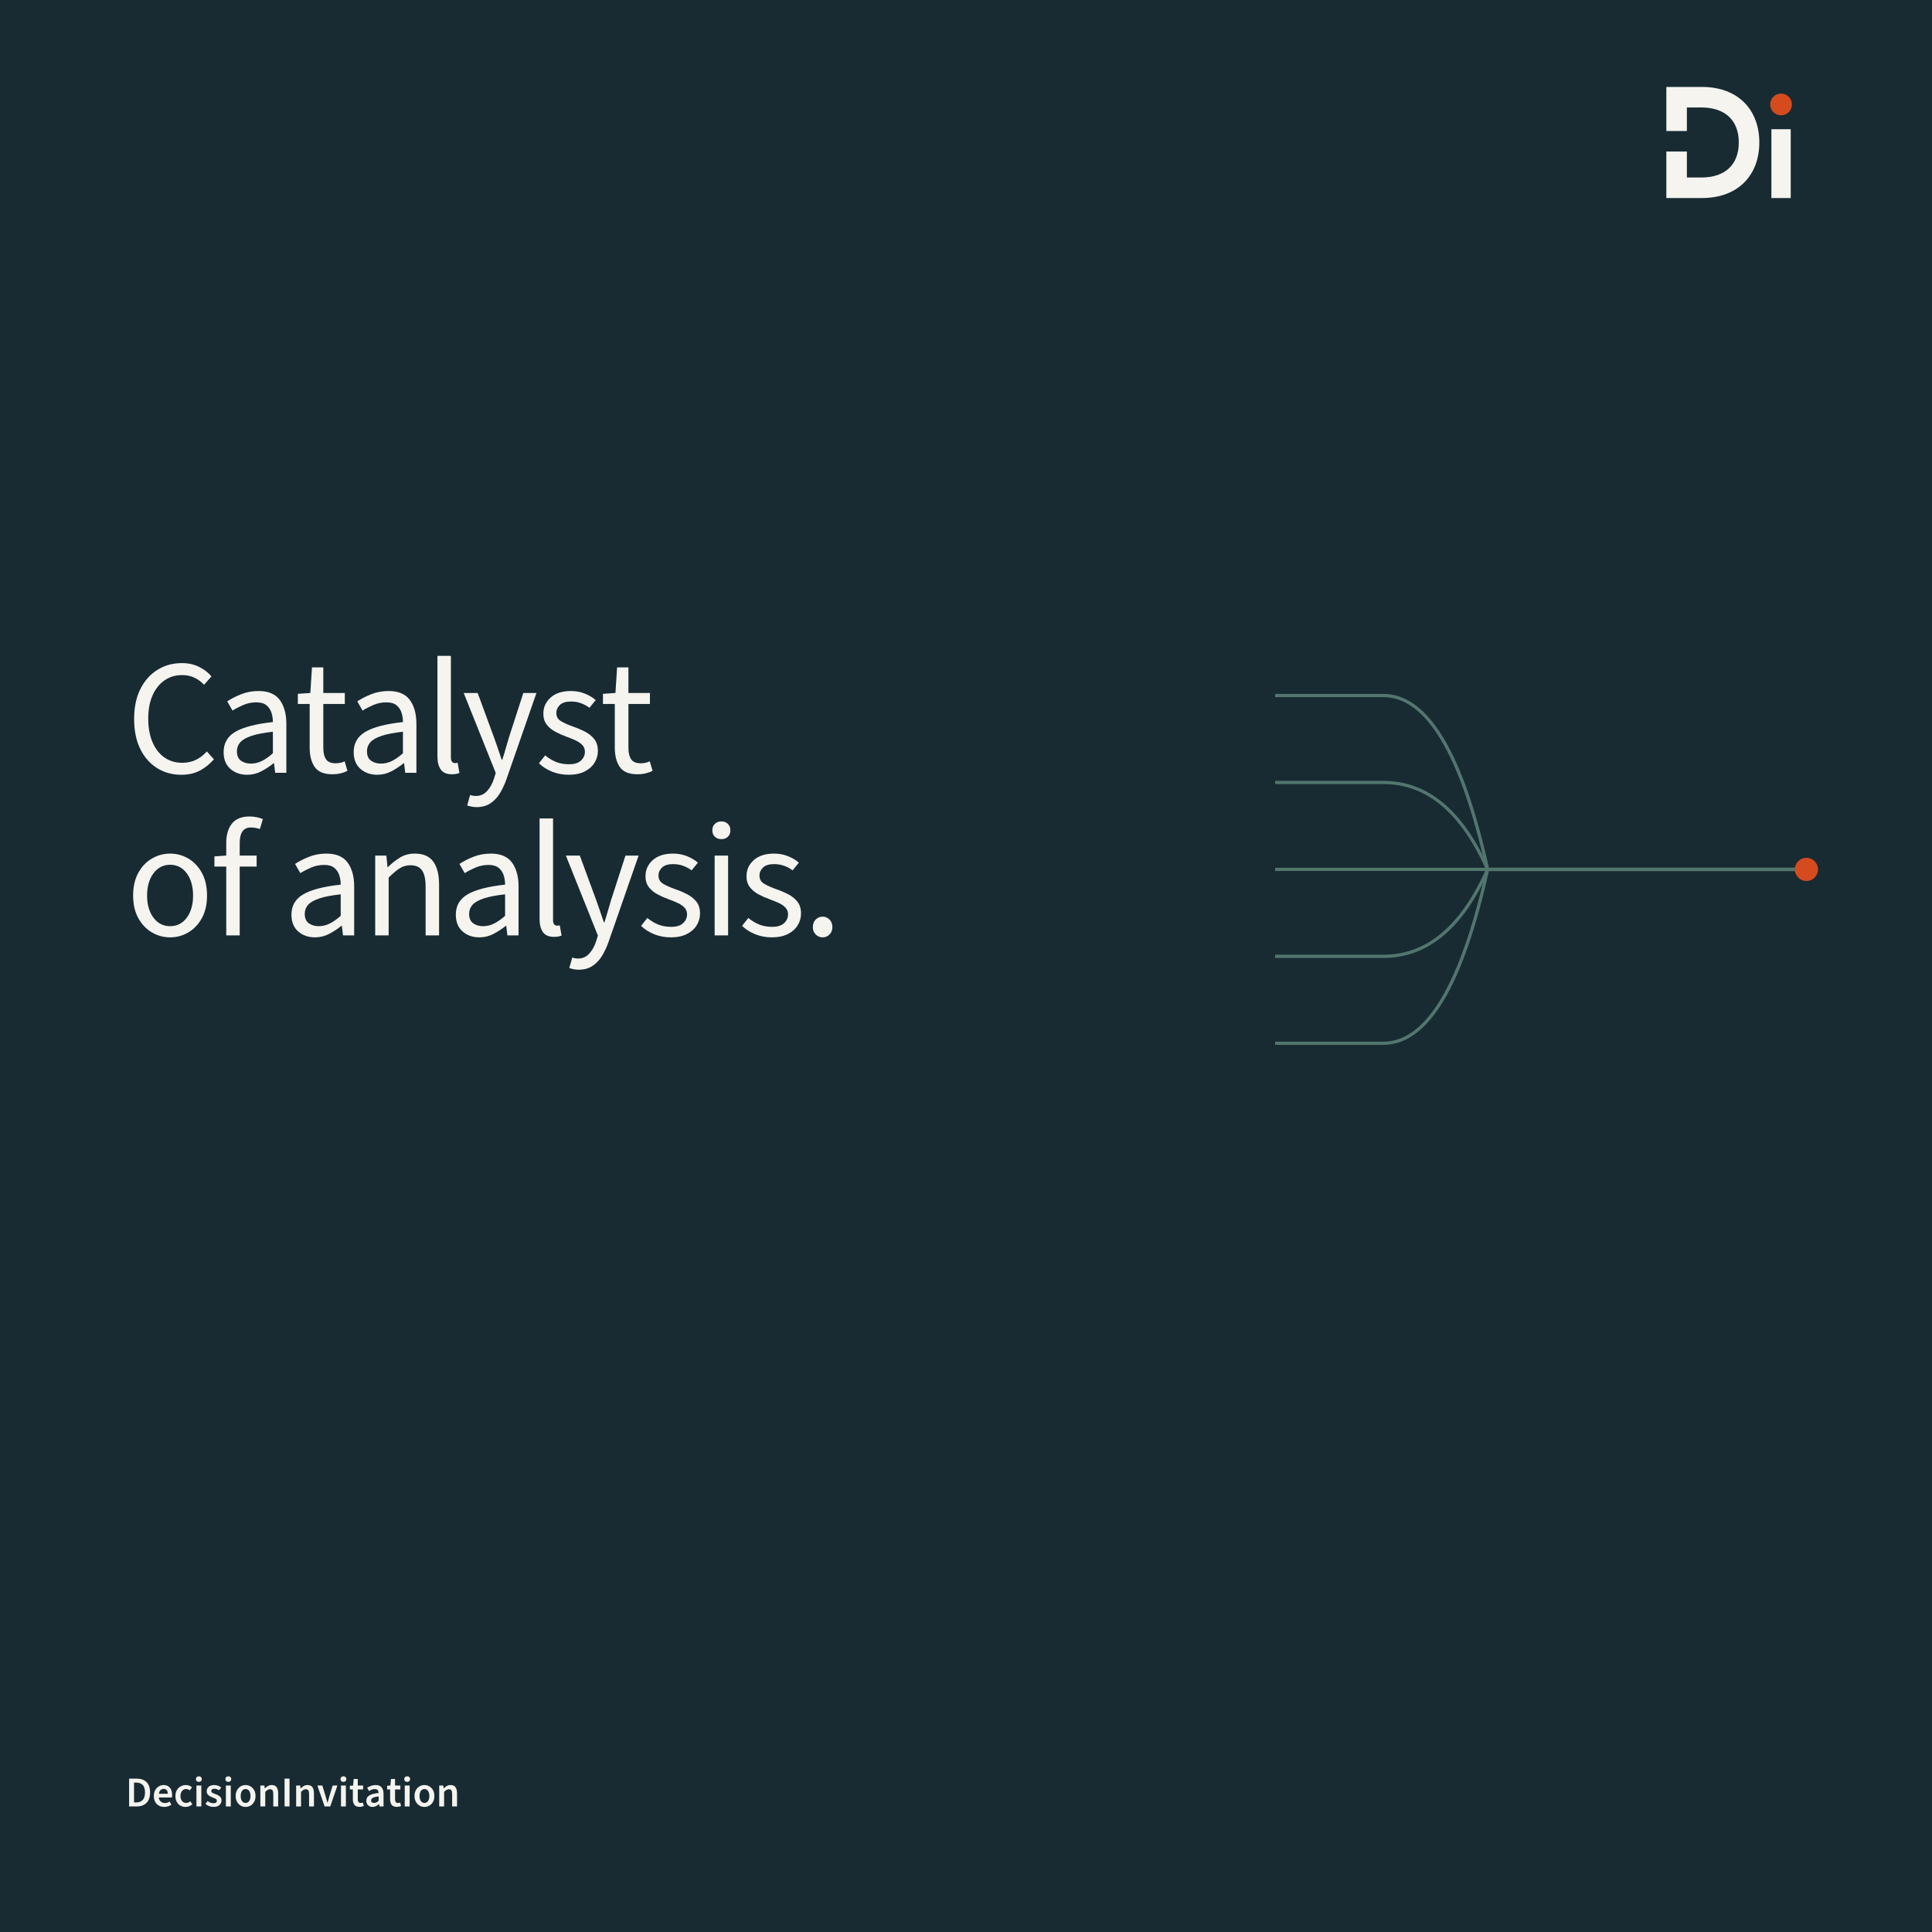
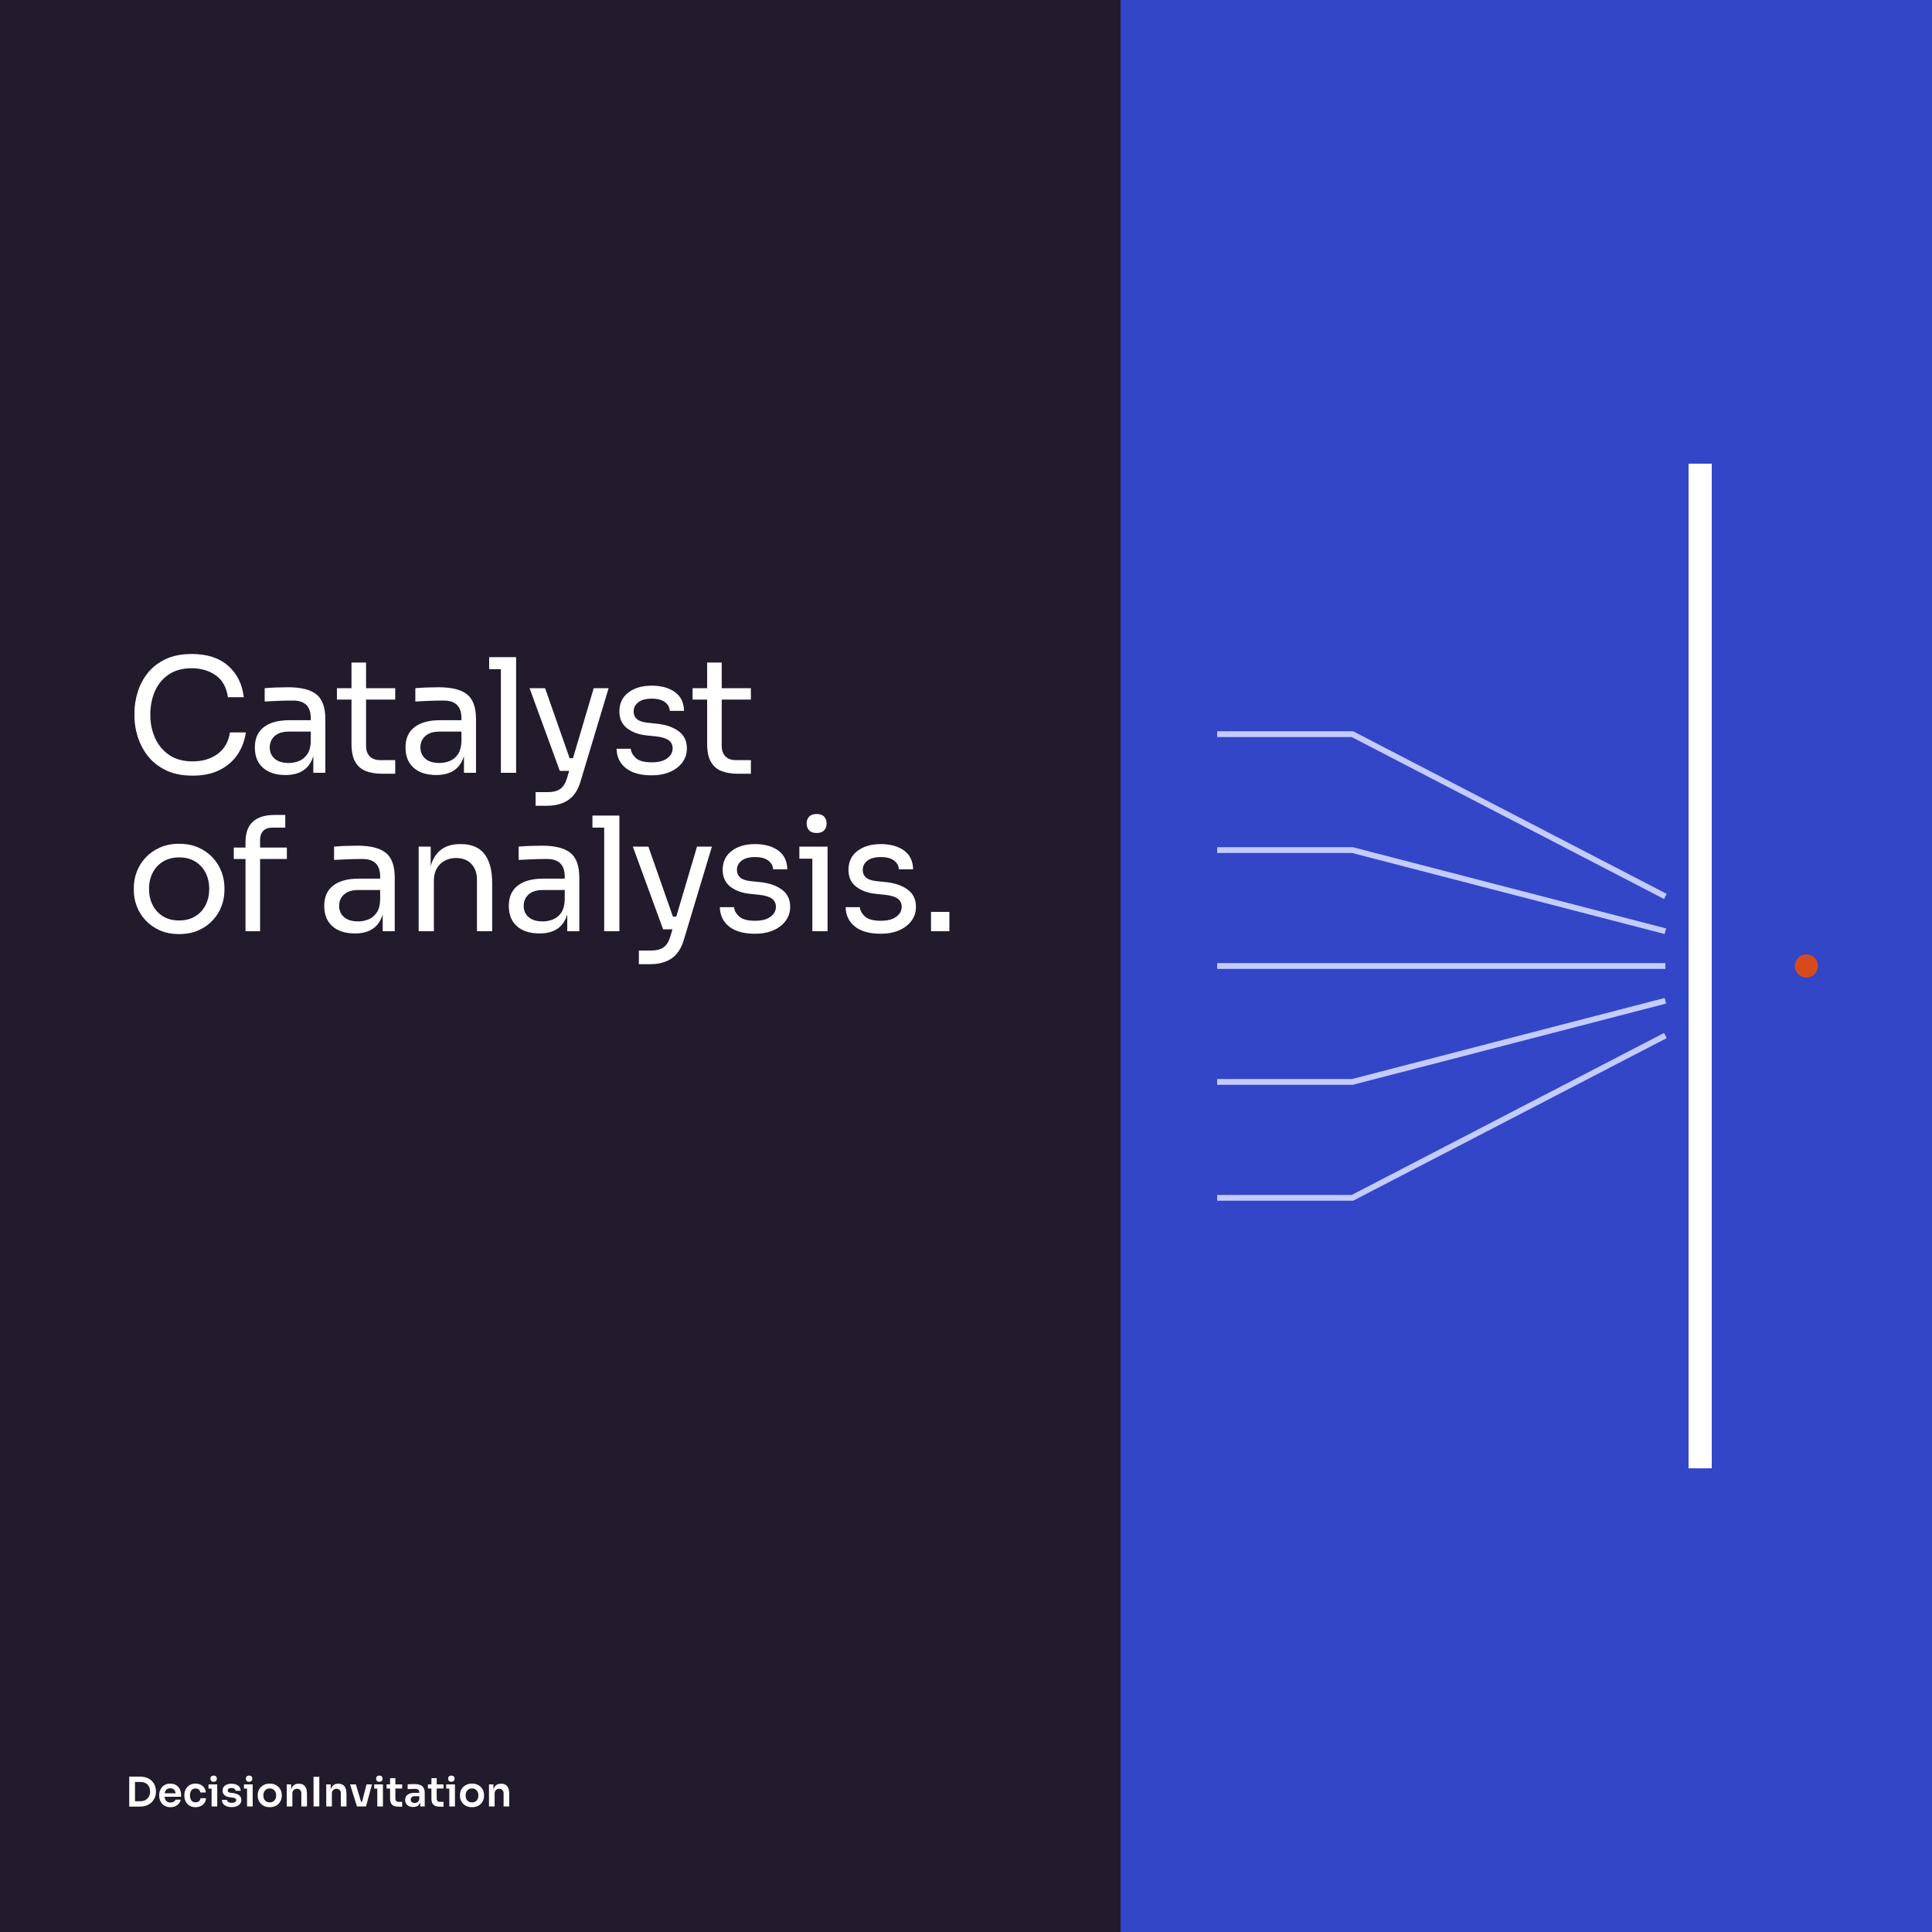
<svg xmlns="http://www.w3.org/2000/svg" width="1200" height="1200" viewBox="0 0 1200 1200" role="img">
-   <rect width="1200" height="1200" fill="#182B33" />
-   <g fill="#F5F4EF">
-     <path d="M112.578 481.224Q104.214 481.224 97.584 477.093Q90.954 472.962 87.129 465.21Q83.304 457.458 83.304 446.544Q83.304 435.732 87.18 427.98Q91.056 420.228 97.788 416.046Q104.52 411.864 112.986 411.864Q119.004 411.864 123.747 414.261Q128.49 416.658 131.346 420.126L126.756 425.328Q124.104 422.472 120.687 420.891Q117.27 419.31 113.088 419.31Q106.866 419.31 102.123 422.625Q97.38 425.94 94.728 431.958Q92.076 437.976 92.076 446.34Q92.076 454.704 94.677 460.875Q97.278 467.046 102.021 470.412Q106.764 473.778 113.19 473.778Q117.882 473.778 121.605 471.993Q125.328 470.208 128.49 466.74L132.876 471.636Q128.796 476.226 123.951 478.725Q119.106 481.224 112.578 481.224Z" />
-     <path d="M153.48 481.224Q147.258 481.224 143.076 477.552Q138.894 473.88 138.894 467.148Q138.894 458.784 146.238 454.5Q153.582 450.216 169.494 448.482Q169.494 445.32 168.576 442.566Q167.658 439.812 165.465 438.027Q163.272 436.242 159.192 436.242Q154.908 436.242 151.134 437.874Q147.36 439.506 144.402 441.342L141.138 435.63Q144.606 433.284 149.655 431.244Q154.704 429.204 160.62 429.204Q169.698 429.204 173.778 434.763Q177.858 440.322 177.858 449.604V480.0H170.922L170.208 474.084H169.902Q166.23 477.042 162.201 479.133Q158.172 481.224 153.48 481.224ZM155.826 474.288Q159.396 474.288 162.66 472.656Q165.924 471.024 169.494 467.862V454.5Q161.13 455.418 156.234 457.05Q151.338 458.682 149.247 461.028Q147.156 463.374 147.156 466.638Q147.156 470.718 149.706 472.503Q152.256 474.288 155.826 474.288Z" />
-     <path d="M206.52 480.918Q198.564 480.918 195.453 476.379Q192.342 471.84 192.342 464.394V437.262H184.998V430.938L192.75 430.428L193.77 414.516H200.808V430.428H214.17V437.262H200.808V464.598Q200.808 469.086 202.491 471.585Q204.174 474.084 208.458 474.084Q209.784 474.084 211.212 473.829Q212.64 473.574 214.068 472.86L215.802 478.776Q213.864 479.796 211.467 480.357Q209.07 480.918 206.52 480.918Z" />
-     <path d="M234.264 481.224Q228.042 481.224 223.86 477.552Q219.678 473.88 219.678 467.148Q219.678 458.784 227.022 454.5Q234.366 450.216 250.278 448.482Q250.278 445.32 249.36 442.566Q248.442 439.812 246.249 438.027Q244.056 436.242 239.976 436.242Q235.692 436.242 231.918 437.874Q228.144 439.506 225.186 441.342L221.922 435.63Q225.39 433.284 230.439 431.244Q235.488 429.204 241.404 429.204Q250.482 429.204 254.562 434.763Q258.642 440.322 258.642 449.604V480.0H251.706L250.992 474.084H250.686Q247.014 477.042 242.985 479.133Q238.956 481.224 234.264 481.224ZM236.61 474.288Q240.18 474.288 243.444 472.656Q246.708 471.024 250.278 467.862V454.5Q241.914 455.418 237.018 457.05Q232.122 458.682 230.031 461.028Q227.94 463.374 227.94 466.638Q227.94 470.718 230.49 472.503Q233.04 474.288 236.61 474.288Z" />
-     <path d="M280.572 480.918Q275.88 480.918 273.789 478.011Q271.698 475.104 271.698 469.8V407.376H280.062V470.412Q280.062 472.35 280.776 473.166Q281.49 473.982 282.51 473.982Q282.918 473.982 283.275 473.931Q283.632 473.88 284.244 473.778L285.366 480.102Q283.53 480.918 280.572 480.918Z" />
-     <path d="M295.974 501.318Q294.342 501.318 292.863 501.012Q291.384 500.706 290.16 500.298L291.996 493.77Q293.832 494.382 295.566 494.382Q299.748 494.382 302.502 491.373Q305.256 488.364 306.786 483.774L307.908 480.102L288.018 430.428H296.688L306.786 457.866Q307.908 461.028 309.183 464.7Q310.458 468.372 311.58 471.84H311.988Q313.11 468.474 314.13 464.802Q315.15 461.13 316.17 457.866L325.044 430.428H333.204L314.538 484.08Q312.804 488.976 310.407 492.852Q308.01 496.728 304.491 499.023Q300.972 501.318 295.974 501.318Z" />
-     <path d="M353.196 481.224Q347.79 481.224 342.996 479.337Q338.202 477.45 334.734 474.084L338.61 469.188Q341.874 471.84 345.393 473.268Q348.912 474.696 353.502 474.696Q358.398 474.696 360.846 472.401Q363.294 470.106 363.294 466.944Q363.294 464.394 361.662 462.711Q360.03 461.028 357.48 459.855Q354.93 458.682 352.074 457.662Q348.402 456.336 345.036 454.551Q341.67 452.766 339.579 450.063Q337.488 447.36 337.488 443.28Q337.488 437.262 342.027 433.233Q346.566 429.204 354.624 429.204Q359.214 429.204 363.192 430.785Q367.17 432.366 370.026 434.814L366.15 439.608Q363.6 437.772 360.795 436.752Q357.99 435.732 354.624 435.732Q349.932 435.732 347.739 437.874Q345.546 440.016 345.546 442.872Q345.546 446.238 348.504 447.972Q351.462 449.706 356.052 451.338Q359.928 452.664 363.447 454.5Q366.966 456.336 369.159 459.141Q371.352 461.946 371.352 466.434Q371.352 470.412 369.261 473.778Q367.17 477.144 363.141 479.184Q359.112 481.224 353.196 481.224Z" />
-     <path d="M396.036 480.918Q388.08 480.918 384.969 476.379Q381.858 471.84 381.858 464.394V437.262H374.514V430.938L382.266 430.428L383.286 414.516H390.324V430.428H403.686V437.262H390.324V464.598Q390.324 469.086 392.007 471.585Q393.69 474.084 397.974 474.084Q399.3 474.084 400.728 473.829Q402.156 473.574 403.584 472.86L405.318 478.776Q403.38 479.796 400.983 480.357Q398.586 480.918 396.036 480.918Z" />
+   <rect width="1200" height="1200" fill="#211B2B" />
+   <rect x="696.0" width="504.0" height="1200" fill="#3346C8" />
+   <g fill="#FFFFFF">
+     <path d="M119.623 481.771Q109.783 481.771 102.846 478.327Q95.909 474.883 91.678 469.373Q87.446 463.862 85.478 457.417Q83.51 450.972 83.51 444.97V442.805Q83.51 436.31 85.528 429.816Q87.545 423.322 91.776 418.008Q96.007 412.694 102.797 409.447Q109.586 406.2 119.033 406.2Q133.399 406.2 141.714 413.531Q150.029 420.862 151.406 433.063H141.566Q140.287 423.912 134.039 419.484Q127.79 415.056 119.033 415.056Q110.57 415.056 104.814 418.943Q99.058 422.83 96.204 429.373Q93.35 435.917 93.35 443.986Q93.35 451.661 96.253 458.254Q99.156 464.846 105.011 468.881Q110.866 472.915 119.623 472.915Q128.873 472.915 135.17 468.29Q141.468 463.666 142.846 454.908H152.686Q151.702 462.288 147.716 468.389Q143.731 474.49 136.696 478.13Q129.66 481.771 119.623 481.771Z" />
+     <path d="M177.384 481.378Q168.43 481.378 163.362 476.9Q158.294 472.423 158.294 464.256Q158.294 455.892 163.903 451.612Q169.512 447.331 179.746 447.331H193.03V446.052Q193.03 435.13 182.009 435.13Q177.482 435.13 172.562 435.326Q167.642 435.523 164.395 435.72V427.454Q167.544 427.159 171.431 427.012Q175.318 426.864 178.86 426.864Q190.963 426.864 196.523 431.292Q202.082 435.72 202.082 446.741V480.0H194.604V469.57Q191.062 481.378 177.384 481.378ZM179.352 473.899Q182.698 473.899 185.748 472.669Q188.798 471.439 190.816 468.536Q192.833 465.634 193.03 460.517V454.416H179.352Q173.645 454.416 170.594 457.171Q167.544 459.926 167.544 464.256Q167.544 468.586 170.594 471.242Q173.645 473.899 179.352 473.899Z" />
+     <path d="M237.408 480.59Q231.504 480.59 227.224 478.918Q222.943 477.245 220.631 473.161Q218.318 469.078 218.318 462.091V434.539H209.266V427.454H218.318V411.514H227.371V427.454H245.477V434.539H227.371V463.272Q227.371 467.503 229.684 469.816Q231.996 472.128 236.227 472.128H245.477V480.59Z" />
+     <path d="M270.962 481.378Q262.008 481.378 256.94 476.9Q251.873 472.423 251.873 464.256Q251.873 455.892 257.482 451.612Q263.09 447.331 273.324 447.331H286.608V446.052Q286.608 435.13 275.587 435.13Q271.061 435.13 266.141 435.326Q261.221 435.523 257.974 435.72V427.454Q261.122 427.159 265.009 427.012Q268.896 426.864 272.438 426.864Q284.542 426.864 290.101 431.292Q295.661 435.72 295.661 446.741V480.0H288.182V469.57Q284.64 481.378 270.962 481.378ZM272.93 473.899Q276.276 473.899 279.326 472.669Q282.377 471.439 284.394 468.536Q286.411 465.634 286.608 460.517V454.416H272.93Q267.223 454.416 264.173 457.171Q261.122 459.926 261.122 464.256Q261.122 468.586 264.173 471.242Q267.223 473.899 272.93 473.899Z" />
+     <path d="M311.11 480.0V415.646H303.828V408.168H320.556V480.0Z" />
+     <path d="M347.714 478.819 328.92 427.454H338.563L353.815 470.947H355.882L368.772 427.454H378.022L360.506 485.609Q358.145 493.382 352.93 496.925Q347.714 500.467 339.646 500.467H332.659V492.005H340.236Q345.156 492.005 347.96 490.037Q350.765 488.069 352.241 483.149L353.52 478.819Z" />
+     <path d="M404.786 481.574Q394.454 481.574 388.796 477.146Q383.138 472.718 382.942 465.043H391.798Q391.994 468.094 394.897 470.8Q397.8 473.506 404.786 473.506Q411.084 473.506 414.43 470.996Q417.775 468.487 417.775 464.846Q417.775 461.599 415.315 459.779Q412.855 457.958 407.345 457.368L401.638 456.778Q394.159 455.99 389.436 452.3Q384.713 448.61 384.713 441.919Q384.713 434.342 390.322 430.111Q395.93 425.88 404.786 425.88Q413.642 425.88 419.153 429.816Q424.663 433.752 424.86 441.526H416.004Q415.906 438.377 413.101 436.163Q410.297 433.949 404.786 433.949Q399.276 433.949 396.422 436.212Q393.569 438.475 393.569 441.919Q393.569 444.871 395.586 446.642Q397.603 448.414 402.228 448.906L407.935 449.496Q416.398 450.382 421.514 454.17Q426.631 457.958 426.631 464.846Q426.631 469.766 423.827 473.555Q421.022 477.343 416.102 479.459Q411.182 481.574 404.786 481.574Z" />
+     <path d="M458.316 480.59Q452.412 480.59 448.132 478.918Q443.851 477.245 441.539 473.161Q439.226 469.078 439.226 462.091V434.539H430.174V427.454H439.226V411.514H448.279V427.454H466.385V434.539H448.279V463.272Q448.279 467.503 450.592 469.816Q452.904 472.128 457.135 472.128H466.385V480.59Z" />
  </g>
-   <g fill="#F5F4EF">
-     <path d="M105.642 582.204Q99.624 582.204 94.371 579.144Q89.118 576.084 85.905 570.27Q82.692 564.456 82.692 556.296Q82.692 547.932 85.905 542.118Q89.118 536.304 94.371 533.244Q99.624 530.184 105.642 530.184Q111.762 530.184 116.964 533.244Q122.166 536.304 125.379 542.118Q128.592 547.932 128.592 556.296Q128.592 564.456 125.379 570.27Q122.166 576.084 116.964 579.144Q111.762 582.204 105.642 582.204ZM105.642 575.268Q112.068 575.268 115.995 570.015Q119.922 564.762 119.922 556.296Q119.922 547.728 115.995 542.424Q112.068 537.12 105.642 537.12Q99.318 537.12 95.34 542.424Q91.362 547.728 91.362 556.296Q91.362 564.762 95.34 570.015Q99.318 575.268 105.642 575.268Z" />
-     <path d="M140.526 580.98V538.242H133.182V531.918L140.526 531.408V523.554Q140.526 516.006 144.045 511.569Q147.564 507.132 155.01 507.132Q157.356 507.132 159.498 507.591Q161.64 508.05 163.272 508.764L161.436 514.884Q158.376 513.966 155.826 513.966Q148.89 513.966 148.89 523.554V531.408H159.396V538.242H148.89V580.98Z" />
-     <path d="M195.606 582.204Q189.384 582.204 185.202 578.532Q181.02 574.86 181.02 568.128Q181.02 559.764 188.364 555.48Q195.708 551.196 211.62 549.462Q211.62 546.3 210.702 543.546Q209.784 540.792 207.591 539.007Q205.398 537.222 201.318 537.222Q197.034 537.222 193.26 538.854Q189.486 540.486 186.528 542.322L183.264 536.61Q186.732 534.264 191.781 532.224Q196.83 530.184 202.746 530.184Q211.824 530.184 215.904 535.743Q219.984 541.302 219.984 550.584V580.98H213.048L212.334 575.064H212.028Q208.356 578.022 204.327 580.113Q200.298 582.204 195.606 582.204ZM197.952 575.268Q201.522 575.268 204.786 573.636Q208.05 572.004 211.62 568.842V555.48Q203.256 556.398 198.36 558.03Q193.464 559.662 191.373 562.008Q189.282 564.354 189.282 567.618Q189.282 571.698 191.832 573.483Q194.382 575.268 197.952 575.268Z" />
-     <path d="M233.04 580.98V531.408H239.976L240.69 538.548H240.996Q244.566 534.978 248.544 532.581Q252.522 530.184 257.622 530.184Q265.476 530.184 269.097 535.131Q272.718 540.078 272.718 549.564V580.98H264.354V550.686Q264.354 543.75 262.11 540.588Q259.866 537.426 254.97 537.426Q251.196 537.426 248.187 539.364Q245.178 541.302 241.404 545.076V580.98Z" />
-     <path d="M297.708 582.204Q291.486 582.204 287.304 578.532Q283.122 574.86 283.122 568.128Q283.122 559.764 290.466 555.48Q297.81 551.196 313.722 549.462Q313.722 546.3 312.804 543.546Q311.886 540.792 309.693 539.007Q307.5 537.222 303.42 537.222Q299.136 537.222 295.362 538.854Q291.588 540.486 288.63 542.322L285.366 536.61Q288.834 534.264 293.883 532.224Q298.932 530.184 304.848 530.184Q313.926 530.184 318.006 535.743Q322.086 541.302 322.086 550.584V580.98H315.15L314.436 575.064H314.13Q310.458 578.022 306.429 580.113Q302.4 582.204 297.708 582.204ZM300.054 575.268Q303.624 575.268 306.888 573.636Q310.152 572.004 313.722 568.842V555.48Q305.358 556.398 300.462 558.03Q295.566 559.662 293.475 562.008Q291.384 564.354 291.384 567.618Q291.384 571.698 293.934 573.483Q296.484 575.268 300.054 575.268Z" />
-     <path d="M344.016 581.898Q339.324 581.898 337.233 578.991Q335.142 576.084 335.142 570.78V508.356H343.506V571.392Q343.506 573.33 344.22 574.146Q344.934 574.962 345.954 574.962Q346.362 574.962 346.719 574.911Q347.076 574.86 347.688 574.758L348.81 581.082Q346.974 581.898 344.016 581.898Z" />
-     <path d="M359.418 602.298Q357.786 602.298 356.307 601.992Q354.828 601.686 353.604 601.278L355.44 594.75Q357.276 595.362 359.01 595.362Q363.192 595.362 365.946 592.353Q368.7 589.344 370.23 584.754L371.352 581.082L351.462 531.408H360.132L370.23 558.846Q371.352 562.008 372.627 565.68Q373.902 569.352 375.024 572.82H375.432Q376.554 569.454 377.574 565.782Q378.594 562.11 379.614 558.846L388.488 531.408H396.648L377.982 585.06Q376.248 589.956 373.851 593.832Q371.454 597.708 367.935 600.003Q364.416 602.298 359.418 602.298Z" />
-     <path d="M416.64 582.204Q411.234 582.204 406.44 580.317Q401.646 578.43 398.178 575.064L402.054 570.168Q405.318 572.82 408.837 574.248Q412.356 575.676 416.946 575.676Q421.842 575.676 424.29 573.381Q426.738 571.086 426.738 567.924Q426.738 565.374 425.106 563.691Q423.474 562.008 420.924 560.835Q418.374 559.662 415.518 558.642Q411.846 557.316 408.48 555.531Q405.114 553.746 403.023 551.043Q400.932 548.34 400.932 544.26Q400.932 538.242 405.471 534.213Q410.01 530.184 418.068 530.184Q422.658 530.184 426.636 531.765Q430.614 533.346 433.47 535.794L429.594 540.588Q427.044 538.752 424.239 537.732Q421.434 536.712 418.068 536.712Q413.376 536.712 411.183 538.854Q408.99 540.996 408.99 543.852Q408.99 547.218 411.948 548.952Q414.906 550.686 419.496 552.318Q423.372 553.644 426.891 555.48Q430.41 557.316 432.603 560.121Q434.796 562.926 434.796 567.414Q434.796 571.392 432.705 574.758Q430.614 578.124 426.585 580.164Q422.556 582.204 416.64 582.204Z" />
-     <path d="M443.874 580.98V531.408H452.238V580.98ZM448.056 521.208Q445.608 521.208 444.027 519.729Q442.446 518.25 442.446 515.7Q442.446 513.252 444.027 511.722Q445.608 510.192 448.056 510.192Q450.504 510.192 452.085 511.722Q453.666 513.252 453.666 515.7Q453.666 518.25 452.085 519.729Q450.504 521.208 448.056 521.208Z" />
-     <path d="M479.37 582.204Q473.964 582.204 469.17 580.317Q464.376 578.43 460.908 575.064L464.784 570.168Q468.048 572.82 471.567 574.248Q475.086 575.676 479.676 575.676Q484.572 575.676 487.02 573.381Q489.468 571.086 489.468 567.924Q489.468 565.374 487.836 563.691Q486.204 562.008 483.654 560.835Q481.104 559.662 478.248 558.642Q474.576 557.316 471.21 555.531Q467.844 553.746 465.753 551.043Q463.662 548.34 463.662 544.26Q463.662 538.242 468.201 534.213Q472.74 530.184 480.798 530.184Q485.388 530.184 489.366 531.765Q493.344 533.346 496.2 535.794L492.324 540.588Q489.774 538.752 486.969 537.732Q484.164 536.712 480.798 536.712Q476.106 536.712 473.913 538.854Q471.72 540.996 471.72 543.852Q471.72 547.218 474.678 548.952Q477.636 550.686 482.226 552.318Q486.102 553.644 489.621 555.48Q493.14 557.316 495.333 560.121Q497.526 562.926 497.526 567.414Q497.526 571.392 495.435 574.758Q493.344 578.124 489.315 580.164Q485.286 582.204 479.37 582.204Z" />
-     <path d="M510.99 582.204Q508.44 582.204 506.655 580.419Q504.87 578.634 504.87 575.88Q504.87 572.922 506.655 571.137Q508.44 569.352 510.99 569.352Q513.438 569.352 515.223 571.137Q517.008 572.922 517.008 575.88Q517.008 578.634 515.223 580.419Q513.438 582.204 510.99 582.204Z" />
+   <g fill="#FFFFFF">
+     <path d="M111.259 580.171Q104.371 580.171 99.156 577.81Q93.941 575.448 90.349 571.561Q86.758 567.674 84.937 562.853Q83.117 558.031 83.117 553.013V551.242Q83.117 546.223 84.986 541.352Q86.856 536.482 90.497 532.595Q94.138 528.708 99.353 526.396Q104.568 524.083 111.259 524.083Q117.95 524.083 123.166 526.396Q128.381 528.708 132.022 532.595Q135.662 536.482 137.532 541.352Q139.402 546.223 139.402 551.242V553.013Q139.402 558.031 137.581 562.853Q135.761 567.674 132.169 571.561Q128.578 575.448 123.362 577.81Q118.147 580.171 111.259 580.171ZM111.259 571.709Q117.163 571.709 121.345 569.101Q125.527 566.494 127.741 562.066Q129.955 557.638 129.955 552.127Q129.955 546.518 127.692 542.09Q125.429 537.662 121.247 535.104Q117.065 532.546 111.259 532.546Q105.552 532.546 101.321 535.104Q97.09 537.662 94.826 542.09Q92.563 546.518 92.563 552.127Q92.563 557.638 94.777 562.066Q96.991 566.494 101.173 569.101Q105.355 571.709 111.259 571.709Z" />
+     <path d="M152.489 578.4V533.53H145.207V526.445H152.489V523.198Q152.489 514.44 157.114 510.307Q161.738 506.174 170.693 506.174H177.187V514.046H169.118Q165.478 514.046 163.51 516.064Q161.542 518.081 161.542 521.623V526.445H178.171V533.53H161.542V578.4Z" />
+     <path d="M220.483 579.778Q211.529 579.778 206.461 575.3Q201.394 570.823 201.394 562.656Q201.394 554.292 207.002 550.012Q212.611 545.731 222.845 545.731H236.129V544.452Q236.129 533.53 225.108 533.53Q220.582 533.53 215.662 533.726Q210.742 533.923 207.494 534.12V525.854Q210.643 525.559 214.53 525.412Q218.417 525.264 221.959 525.264Q234.062 525.264 239.622 529.692Q245.182 534.12 245.182 545.141V578.4H237.703V567.97Q234.161 579.778 220.483 579.778ZM222.451 572.299Q225.797 572.299 228.847 571.069Q231.898 569.839 233.915 566.936Q235.932 564.034 236.129 558.917V552.816H222.451Q216.744 552.816 213.694 555.571Q210.643 558.326 210.643 562.656Q210.643 566.986 213.694 569.642Q216.744 572.299 222.451 572.299Z" />
+     <path d="M260.04 578.4V525.854H267.518V538.056Q269.29 531.365 273.865 527.822Q278.441 524.28 285.821 524.28H286.214Q296.153 524.28 300.925 530.479Q305.698 536.678 305.698 548.388V578.4H296.251V546.42Q296.251 540.319 292.807 536.629Q289.363 532.939 283.361 532.939Q277.162 532.939 273.324 536.777Q269.486 540.614 269.486 547.01V578.4Z" />
+     <path d="M335.119 579.778Q326.165 579.778 321.097 575.3Q316.03 570.823 316.03 562.656Q316.03 554.292 321.638 550.012Q327.247 545.731 337.481 545.731H350.765V544.452Q350.765 533.53 339.744 533.53Q335.218 533.53 330.298 533.726Q325.378 533.923 322.13 534.12V525.854Q325.279 525.559 329.166 525.412Q333.053 525.264 336.595 525.264Q348.698 525.264 354.258 529.692Q359.818 534.12 359.818 545.141V578.4H352.339V567.97Q348.797 579.778 335.119 579.778ZM337.087 572.299Q340.433 572.299 343.483 571.069Q346.534 569.839 348.551 566.936Q350.568 564.034 350.765 558.917V552.816H337.087Q331.38 552.816 328.33 555.571Q325.279 558.326 325.279 562.656Q325.279 566.986 328.33 569.642Q331.38 572.299 337.087 572.299Z" />
+     <path d="M375.266 578.4V514.046H367.985V506.568H384.713V578.4Z" />
+     <path d="M411.871 577.219 393.077 525.854H402.72L417.972 569.347H420.038L432.929 525.854H442.178L424.663 584.009Q422.302 591.782 417.086 595.325Q411.871 598.867 403.802 598.867H396.816V590.405H404.393Q409.313 590.405 412.117 588.437Q414.922 586.469 416.398 581.549L417.677 577.219Z" />
+     <path d="M468.943 579.974Q458.611 579.974 452.953 575.546Q447.295 571.118 447.098 563.443H455.954Q456.151 566.494 459.054 569.2Q461.957 571.906 468.943 571.906Q475.241 571.906 478.586 569.396Q481.932 566.887 481.932 563.246Q481.932 559.999 479.472 558.179Q477.012 556.358 471.502 555.768L465.794 555.178Q458.316 554.39 453.593 550.7Q448.87 547.01 448.87 540.319Q448.87 532.742 454.478 528.511Q460.087 524.28 468.943 524.28Q477.799 524.28 483.31 528.216Q488.82 532.152 489.017 539.926H480.161Q480.062 536.777 477.258 534.563Q474.454 532.349 468.943 532.349Q463.433 532.349 460.579 534.612Q457.726 536.875 457.726 540.319Q457.726 543.271 459.743 545.042Q461.76 546.814 466.385 547.306L472.092 547.896Q480.554 548.782 485.671 552.57Q490.788 556.358 490.788 563.246Q490.788 568.166 487.984 571.955Q485.179 575.743 480.259 577.859Q475.339 579.974 468.943 579.974Z" />
+     <path d="M507.221 517.392Q504.072 517.392 502.547 515.719Q501.022 514.046 501.022 511.488Q501.022 508.93 502.547 507.257Q504.072 505.584 507.221 505.584Q510.37 505.584 511.895 507.257Q513.42 508.93 513.42 511.488Q513.42 514.046 511.895 515.719Q510.37 517.392 507.221 517.392ZM504.564 578.4V533.333H496.495V525.854H514.01V578.4Z" />
+     <path d="M547.073 579.974Q536.741 579.974 531.083 575.546Q525.425 571.118 525.228 563.443H534.084Q534.281 566.494 537.184 569.2Q540.086 571.906 547.073 571.906Q553.37 571.906 556.716 569.396Q560.062 566.887 560.062 563.246Q560.062 559.999 557.602 558.179Q555.142 556.358 549.631 555.768L543.924 555.178Q536.446 554.39 531.722 550.7Q526.999 547.01 526.999 540.319Q526.999 532.742 532.608 528.511Q538.217 524.28 547.073 524.28Q555.929 524.28 561.439 528.216Q566.95 532.152 567.146 539.926H558.29Q558.192 536.777 555.388 534.563Q552.583 532.349 547.073 532.349Q541.562 532.349 538.709 534.612Q535.855 536.875 535.855 540.319Q535.855 543.271 537.872 545.042Q539.89 546.814 544.514 547.306L550.222 547.896Q558.684 548.782 563.801 552.57Q568.918 556.358 568.918 563.246Q568.918 568.166 566.113 571.955Q563.309 575.743 558.389 577.859Q553.469 579.974 547.073 579.974Z" />
+     <path d="M578.266 578.4V566.395H589.68V578.4Z" />
  </g>
-   <g fill="#F5F4EF">
-     <path d="M80.191 1122.0V1104.734H84.811Q88.771 1104.734 90.989 1106.873Q93.206 1109.011 93.206 1113.288Q93.206 1117.591 91.015 1119.796Q88.824 1122.0 84.97 1122.0ZM83.254 1119.518H84.6Q87.214 1119.518 88.639 1118Q90.065 1116.482 90.065 1113.288Q90.065 1110.12 88.639 1108.668Q87.214 1107.216 84.6 1107.216H83.254Z" />
-     <path d="M101.628 1111.123Q100.678 1111.123 99.82 1111.77Q98.962 1112.417 98.671 1114.133H104.215Q104.215 1112.734 103.582 1111.928Q102.948 1111.123 101.628 1111.123ZM101.998 1122.317Q100.176 1122.317 98.711 1121.512Q97.246 1120.706 96.401 1119.188Q95.556 1117.67 95.556 1115.506Q95.556 1113.394 96.427 1111.876Q97.298 1110.358 98.671 1109.539Q100.044 1108.721 101.575 1108.721Q103.344 1108.721 104.532 1109.513Q105.72 1110.305 106.314 1111.691Q106.908 1113.077 106.908 1114.872Q106.908 1115.743 106.75 1116.456H98.618Q98.882 1118.225 99.952 1119.056Q101.021 1119.888 102.367 1119.888Q103.978 1119.888 105.377 1118.99L106.433 1120.944Q105.535 1121.578 104.387 1121.947Q103.238 1122.317 101.998 1122.317Z" />
-     <path d="M115.277 1122.317Q113.482 1122.317 112.056 1121.512Q110.63 1120.706 109.799 1119.188Q108.967 1117.67 108.967 1115.532Q108.967 1113.367 109.865 1111.849Q110.762 1110.331 112.254 1109.526Q113.746 1108.721 115.462 1108.721Q116.702 1108.721 117.64 1109.117Q118.577 1109.513 119.263 1110.173L117.811 1112.047Q117.389 1111.678 116.848 1111.44Q116.306 1111.202 115.62 1111.202Q114.089 1111.202 113.086 1112.39Q112.082 1113.578 112.082 1115.532Q112.082 1117.459 113.059 1118.647Q114.036 1119.835 115.567 1119.835Q116.333 1119.835 117.006 1119.558Q117.679 1119.281 118.207 1118.806L119.448 1120.68Q118.63 1121.419 117.56 1121.868Q116.491 1122.317 115.277 1122.317Z" />
-     <path d="M122.009 1122.0V1109.038H125.045V1122.0ZM123.514 1106.767Q122.695 1106.767 122.194 1106.292Q121.692 1105.817 121.692 1105.025Q121.692 1104.259 122.194 1103.784Q122.695 1103.309 123.514 1103.309Q124.332 1103.309 124.834 1103.784Q125.335 1104.259 125.335 1105.025Q125.335 1105.817 124.834 1106.292Q124.332 1106.767 123.514 1106.767Z" />
-     <path d="M132.542 1122.317Q131.196 1122.317 129.889 1121.815Q128.582 1121.314 127.632 1120.416L128.978 1118.674Q129.823 1119.386 130.734 1119.703Q131.645 1120.02 132.648 1120.02Q133.704 1120.02 134.206 1119.571Q134.707 1119.122 134.707 1118.462Q134.707 1117.644 133.889 1117.222Q133.07 1116.799 131.988 1116.403Q131.064 1116.06 130.232 1115.572Q129.401 1115.083 128.886 1114.357Q128.371 1113.631 128.371 1112.602Q128.371 1110.886 129.638 1109.803Q130.906 1108.721 133.07 1108.721Q134.39 1108.721 135.499 1109.156Q136.608 1109.592 137.4 1110.278L136.054 1111.994Q134.681 1111.018 133.15 1111.018Q132.173 1111.018 131.698 1111.427Q131.222 1111.836 131.222 1112.443Q131.222 1113.156 131.909 1113.539Q132.595 1113.922 133.81 1114.344Q134.813 1114.687 135.671 1115.176Q136.529 1115.664 137.057 1116.416Q137.585 1117.169 137.585 1118.304Q137.585 1119.967 136.291 1121.142Q134.998 1122.317 132.542 1122.317Z" />
-     <path d="M140.304 1122.0V1109.038H143.34V1122.0ZM141.809 1106.767Q140.99 1106.767 140.489 1106.292Q139.987 1105.817 139.987 1105.025Q139.987 1104.259 140.489 1103.784Q140.99 1103.309 141.809 1103.309Q142.627 1103.309 143.129 1103.784Q143.63 1104.259 143.63 1105.025Q143.63 1105.817 143.129 1106.292Q142.627 1106.767 141.809 1106.767Z" />
-     <path d="M152.527 1122.317Q150.917 1122.317 149.518 1121.512Q148.118 1120.706 147.247 1119.188Q146.376 1117.67 146.376 1115.532Q146.376 1113.367 147.247 1111.849Q148.118 1110.331 149.518 1109.526Q150.917 1108.721 152.527 1108.721Q154.164 1108.721 155.563 1109.526Q156.962 1110.331 157.834 1111.849Q158.705 1113.367 158.705 1115.532Q158.705 1117.67 157.834 1119.188Q156.962 1120.706 155.563 1121.512Q154.164 1122.317 152.527 1122.317ZM152.527 1119.835Q153.953 1119.835 154.771 1118.647Q155.59 1117.459 155.59 1115.532Q155.59 1113.578 154.771 1112.39Q153.953 1111.202 152.527 1111.202Q151.102 1111.202 150.296 1112.39Q149.491 1113.578 149.491 1115.532Q149.491 1117.459 150.296 1118.647Q151.102 1119.835 152.527 1119.835Z" />
-     <path d="M161.714 1122.0V1109.038H164.222L164.434 1110.78H164.539Q165.41 1109.935 166.44 1109.328Q167.47 1108.721 168.79 1108.721Q170.875 1108.721 171.826 1110.067Q172.776 1111.414 172.776 1113.869V1122.0H169.74V1114.265Q169.74 1112.654 169.265 1111.994Q168.79 1111.334 167.707 1111.334Q166.862 1111.334 166.216 1111.744Q165.569 1112.153 164.75 1112.945V1122.0Z" />
-     <path d="M176.762 1122.0V1104.734H179.825V1122.0Z" />
-     <path d="M183.943 1122.0V1109.038H186.451L186.662 1110.78H186.768Q187.639 1109.935 188.669 1109.328Q189.698 1108.721 191.018 1108.721Q193.104 1108.721 194.054 1110.067Q195.005 1111.414 195.005 1113.869V1122.0H191.969V1114.265Q191.969 1112.654 191.494 1111.994Q191.018 1111.334 189.936 1111.334Q189.091 1111.334 188.444 1111.744Q187.798 1112.153 186.979 1112.945V1122.0Z" />
-     <path d="M201.631 1122.0 197.117 1109.038H200.206L202.265 1115.77Q202.529 1116.72 202.806 1117.697Q203.083 1118.674 203.347 1119.677H203.453Q203.743 1118.674 204.02 1117.697Q204.298 1116.72 204.562 1115.77L206.621 1109.038H209.551L205.142 1122.0Z" />
-     <path d="M211.795 1122.0V1109.038H214.831V1122.0ZM213.3 1106.767Q212.482 1106.767 211.98 1106.292Q211.478 1105.817 211.478 1105.025Q211.478 1104.259 211.98 1103.784Q212.482 1103.309 213.3 1103.309Q214.118 1103.309 214.62 1103.784Q215.122 1104.259 215.122 1105.025Q215.122 1105.817 214.62 1106.292Q214.118 1106.767 213.3 1106.767Z" />
-     <path d="M223.279 1122.264Q221.035 1122.264 220.098 1120.97Q219.161 1119.677 219.161 1117.591V1111.44H217.313V1109.17L219.319 1109.038L219.689 1104.972H222.223V1109.038H225.523V1111.44H222.223V1117.591Q222.223 1119.862 224.045 1119.862Q224.784 1119.862 225.391 1119.598L225.946 1121.736Q225.444 1121.947 224.758 1122.106Q224.071 1122.264 223.279 1122.264Z" />
-     <path d="M231.384 1122.317Q229.694 1122.317 228.612 1121.261Q227.53 1120.205 227.53 1118.515Q227.53 1116.324 229.364 1115.202Q231.199 1114.08 235.186 1113.658Q235.159 1112.654 234.644 1111.942Q234.13 1111.229 232.81 1111.229Q231.859 1111.229 230.948 1111.572Q230.038 1111.915 229.166 1112.443L228.058 1110.384Q229.14 1109.698 230.5 1109.209Q231.859 1108.721 233.39 1108.721Q235.819 1108.721 237.02 1110.16Q238.222 1111.598 238.222 1114.344V1122.0H235.714L235.502 1120.574H235.397Q234.499 1121.314 233.522 1121.815Q232.546 1122.317 231.384 1122.317ZM232.334 1119.835Q233.126 1119.835 233.8 1119.505Q234.473 1119.175 235.186 1118.515V1115.77Q232.546 1116.086 231.516 1116.694Q230.486 1117.301 230.486 1118.304Q230.486 1119.122 231.014 1119.479Q231.542 1119.835 232.334 1119.835Z" />
-     <path d="M246.432 1122.264Q244.188 1122.264 243.251 1120.97Q242.314 1119.677 242.314 1117.591V1111.44H240.466V1109.17L242.472 1109.038L242.842 1104.972H245.376V1109.038H248.676V1111.44H245.376V1117.591Q245.376 1119.862 247.198 1119.862Q247.937 1119.862 248.544 1119.598L249.098 1121.736Q248.597 1121.947 247.91 1122.106Q247.224 1122.264 246.432 1122.264Z" />
-     <path d="M251.395 1122.0V1109.038H254.431V1122.0ZM252.9 1106.767Q252.082 1106.767 251.58 1106.292Q251.078 1105.817 251.078 1105.025Q251.078 1104.259 251.58 1103.784Q252.082 1103.309 252.9 1103.309Q253.718 1103.309 254.22 1103.784Q254.722 1104.259 254.722 1105.025Q254.722 1105.817 254.22 1106.292Q253.718 1106.767 252.9 1106.767Z" />
-     <path d="M263.618 1122.317Q262.008 1122.317 260.609 1121.512Q259.21 1120.706 258.338 1119.188Q257.467 1117.67 257.467 1115.532Q257.467 1113.367 258.338 1111.849Q259.21 1110.331 260.609 1109.526Q262.008 1108.721 263.618 1108.721Q265.255 1108.721 266.654 1109.526Q268.054 1110.331 268.925 1111.849Q269.796 1113.367 269.796 1115.532Q269.796 1117.67 268.925 1119.188Q268.054 1120.706 266.654 1121.512Q265.255 1122.317 263.618 1122.317ZM263.618 1119.835Q265.044 1119.835 265.862 1118.647Q266.681 1117.459 266.681 1115.532Q266.681 1113.578 265.862 1112.39Q265.044 1111.202 263.618 1111.202Q262.193 1111.202 261.388 1112.39Q260.582 1113.578 260.582 1115.532Q260.582 1117.459 261.388 1118.647Q262.193 1119.835 263.618 1119.835Z" />
-     <path d="M272.806 1122.0V1109.038H275.314L275.525 1110.78H275.63Q276.502 1109.935 277.531 1109.328Q278.561 1108.721 279.881 1108.721Q281.966 1108.721 282.917 1110.067Q283.867 1111.414 283.867 1113.869V1122.0H280.831V1114.265Q280.831 1112.654 280.356 1111.994Q279.881 1111.334 278.798 1111.334Q277.954 1111.334 277.307 1111.744Q276.66 1112.153 275.842 1112.945V1122.0Z" />
+   <g fill="#FFFFFF">
+     <path d="M80.268 1122.101V1103.478H86.921Q89.416 1103.478 91.268 1104.221Q93.12 1104.965 94.367 1106.237Q95.615 1107.51 96.232 1109.123Q96.85 1110.736 96.85 1112.474V1113.029Q96.85 1114.692 96.232 1116.305Q95.615 1117.918 94.367 1119.228Q93.12 1120.538 91.268 1121.32Q89.416 1122.101 86.921 1122.101ZM87.148 1106.804H83.846V1118.774H87.148Q89.038 1118.774 90.398 1118.006Q91.759 1117.237 92.49 1115.876Q93.221 1114.516 93.221 1112.752Q93.221 1110.005 91.608 1108.405Q89.995 1106.804 87.148 1106.804Z" />
+     <path d="M105.896 1122.479Q104.132 1122.479 102.809 1121.874Q101.486 1121.269 100.617 1120.249Q99.748 1119.228 99.307 1117.968Q98.866 1116.708 98.866 1115.398V1114.919Q98.866 1113.558 99.307 1112.298Q99.748 1111.038 100.617 1110.03Q101.486 1109.022 102.772 1108.43Q104.057 1107.838 105.745 1107.838Q107.963 1107.838 109.45 1108.808Q110.936 1109.778 111.705 1111.353Q112.474 1112.928 112.474 1114.742V1116.002H102.192Q102.368 1117.615 103.263 1118.598Q104.158 1119.581 105.896 1119.581Q107.156 1119.581 107.975 1119.064Q108.794 1118.548 109.021 1117.792H112.247Q111.793 1119.908 110.105 1121.194Q108.416 1122.479 105.896 1122.479ZM105.745 1110.736Q104.258 1110.736 103.376 1111.567Q102.494 1112.399 102.242 1113.86H109.122Q108.92 1112.399 108.076 1111.567Q107.232 1110.736 105.745 1110.736Z" />
+     <path d="M121.47 1122.479Q119.681 1122.479 118.37 1121.874Q117.06 1121.269 116.203 1120.261Q115.346 1119.253 114.918 1117.993Q114.49 1116.733 114.49 1115.423V1114.944Q114.49 1113.583 114.931 1112.311Q115.372 1111.038 116.241 1110.03Q117.11 1109.022 118.408 1108.43Q119.706 1107.838 121.445 1107.838Q123.234 1107.838 124.633 1108.531Q126.031 1109.224 126.875 1110.458Q127.72 1111.693 127.846 1113.331H124.444Q124.292 1112.273 123.536 1111.567Q122.78 1110.862 121.445 1110.862Q119.681 1110.862 118.837 1112.071Q117.992 1113.281 117.992 1115.171Q117.992 1117.01 118.811 1118.233Q119.63 1119.455 121.47 1119.455Q122.831 1119.455 123.625 1118.749Q124.418 1118.044 124.57 1116.91H127.972Q127.871 1118.573 127.001 1119.833Q126.132 1121.093 124.696 1121.786Q123.259 1122.479 121.47 1122.479Z" />
+     <path d="M132.709 1106.678Q131.676 1106.678 131.185 1106.137Q130.693 1105.595 130.693 1104.763Q130.693 1103.932 131.185 1103.402Q131.676 1102.873 132.709 1102.873Q133.717 1102.873 134.209 1103.402Q134.7 1103.932 134.7 1104.763Q134.7 1105.595 134.209 1106.137Q133.717 1106.678 132.709 1106.678ZM131.424 1122.0V1110.937H129.509V1108.316H134.927V1122.0Z" />
+     <path d="M143.923 1122.428Q141.101 1122.428 139.501 1121.231Q137.9 1120.034 137.825 1117.918H140.975Q141.025 1118.648 141.743 1119.215Q142.462 1119.782 143.974 1119.782Q145.208 1119.782 145.964 1119.329Q146.72 1118.875 146.72 1118.094Q146.72 1117.414 146.153 1117.023Q145.586 1116.632 144.226 1116.481L143.016 1116.355Q140.698 1116.103 139.475 1115.045Q138.253 1113.986 138.253 1112.222Q138.253 1110.836 138.959 1109.866Q139.664 1108.896 140.912 1108.405Q142.159 1107.913 143.772 1107.913Q146.292 1107.913 147.854 1109.035Q149.417 1110.156 149.492 1112.273H146.342Q146.267 1111.567 145.624 1111.063Q144.982 1110.559 143.747 1110.559Q142.638 1110.559 142.033 1110.988Q141.428 1111.416 141.428 1112.096Q141.428 1112.752 141.907 1113.104Q142.386 1113.457 143.52 1113.583L144.73 1113.709Q147.124 1113.961 148.51 1115.045Q149.896 1116.128 149.896 1117.968Q149.896 1119.329 149.152 1120.324Q148.409 1121.32 147.073 1121.874Q145.738 1122.428 143.923 1122.428Z" />
+     <path d="M154.734 1106.678Q153.701 1106.678 153.209 1106.137Q152.718 1105.595 152.718 1104.763Q152.718 1103.932 153.209 1103.402Q153.701 1102.873 154.734 1102.873Q155.742 1102.873 156.233 1103.402Q156.725 1103.932 156.725 1104.763Q156.725 1105.595 156.233 1106.137Q155.742 1106.678 154.734 1106.678ZM153.449 1122.0V1110.937H151.534V1108.316H156.952V1122.0Z" />
+     <path d="M167.561 1122.479Q165.142 1122.479 163.478 1121.483Q161.815 1120.488 160.946 1118.875Q160.076 1117.262 160.076 1115.448V1114.919Q160.076 1113.029 160.971 1111.416Q161.866 1109.803 163.541 1108.82Q165.217 1107.838 167.561 1107.838Q169.879 1107.838 171.555 1108.82Q173.231 1109.803 174.125 1111.416Q175.02 1113.029 175.02 1114.919V1115.448Q175.02 1117.262 174.151 1118.875Q173.281 1120.488 171.618 1121.483Q169.955 1122.479 167.561 1122.479ZM167.561 1119.48Q169.476 1119.48 170.497 1118.258Q171.517 1117.036 171.517 1115.171Q171.517 1113.306 170.459 1112.071Q169.4 1110.836 167.561 1110.836Q165.696 1110.836 164.638 1112.071Q163.579 1113.306 163.579 1115.171Q163.579 1117.036 164.6 1118.258Q165.62 1119.48 167.561 1119.48Z" />
+     <path d="M178.094 1122.0V1108.316H180.866V1111.693Q181.748 1107.888 185.554 1107.888H185.705Q188.149 1107.888 189.409 1109.476Q190.669 1111.063 190.669 1114.163V1122.0H187.166V1113.86Q187.166 1112.6 186.436 1111.819Q185.705 1111.038 184.47 1111.038Q183.185 1111.038 182.391 1111.844Q181.597 1112.651 181.597 1113.961V1122.0Z" />
+     <path d="M194.752 1122.0V1103.604H198.33V1122.0Z" />
+     <path d="M202.639 1122.0V1108.316H205.411V1111.693Q206.293 1107.888 210.098 1107.888H210.25Q212.694 1107.888 213.954 1109.476Q215.214 1111.063 215.214 1114.163V1122.0H211.711V1113.86Q211.711 1112.6 210.98 1111.819Q210.25 1111.038 209.015 1111.038Q207.73 1111.038 206.936 1111.844Q206.142 1112.651 206.142 1113.961V1122.0Z" />
+     <path d="M221.716 1122.0 217.432 1108.316H221.035L224.261 1119.127H224.866L227.663 1108.316H231.04L227.335 1122.0Z" />
+     <path d="M235.626 1106.678Q234.593 1106.678 234.101 1106.137Q233.61 1105.595 233.61 1104.763Q233.61 1103.932 234.101 1103.402Q234.593 1102.873 235.626 1102.873Q236.634 1102.873 237.125 1103.402Q237.617 1103.932 237.617 1104.763Q237.617 1105.595 237.125 1106.137Q236.634 1106.678 235.626 1106.678ZM234.341 1122.0V1110.937H232.426V1108.316H237.844V1122.0Z" />
+     <path d="M247.823 1122.176Q245.933 1122.176 244.698 1121.685Q243.463 1121.194 242.871 1120.034Q242.279 1118.875 242.279 1116.859V1110.887H240.112V1108.316H242.279L242.304 1104.461H245.58L245.555 1108.316H249.788V1110.887H245.555V1117.086Q245.555 1118.094 246.097 1118.636Q246.638 1119.178 247.646 1119.178H249.788V1122.176Z" />
+     <path d="M256.618 1122.353Q254.35 1122.353 253.001 1121.194Q251.653 1120.034 251.653 1117.943Q251.653 1115.7 253.279 1114.629Q254.904 1113.558 257.651 1113.558H260.448V1113.432Q260.448 1111.088 258.079 1111.088Q257.449 1111.088 256.567 1111.114Q255.685 1111.139 254.791 1111.177Q253.896 1111.214 253.19 1111.265V1108.291Q254.047 1108.216 255.244 1108.165Q256.441 1108.115 257.449 1108.115Q260.599 1108.115 262.199 1109.387Q263.8 1110.66 263.8 1113.508V1122.0H261.028V1119.379Q260.095 1122.353 256.618 1122.353ZM257.6 1119.858Q258.306 1119.858 258.936 1119.593Q259.566 1119.329 259.982 1118.686Q260.398 1118.044 260.448 1116.935V1115.65H257.6Q256.391 1115.65 255.748 1116.242Q255.106 1116.834 255.106 1117.766Q255.106 1118.724 255.748 1119.291Q256.391 1119.858 257.6 1119.858Z" />
+     <path d="M273.502 1122.176Q271.612 1122.176 270.377 1121.685Q269.142 1121.194 268.55 1120.034Q267.958 1118.875 267.958 1116.859V1110.887H265.79V1108.316H267.958L267.983 1104.461H271.259L271.234 1108.316H275.467V1110.887H271.234V1117.086Q271.234 1118.094 271.775 1118.636Q272.317 1119.178 273.325 1119.178H275.467V1122.176Z" />
+     <path d="M280.356 1106.678Q279.323 1106.678 278.831 1106.137Q278.34 1105.595 278.34 1104.763Q278.34 1103.932 278.831 1103.402Q279.323 1102.873 280.356 1102.873Q281.364 1102.873 281.855 1103.402Q282.347 1103.932 282.347 1104.763Q282.347 1105.595 281.855 1106.137Q281.364 1106.678 280.356 1106.678ZM279.071 1122.0V1110.937H277.156V1108.316H282.574V1122.0Z" />
+     <path d="M293.183 1122.479Q290.764 1122.479 289.1 1121.483Q287.437 1120.488 286.568 1118.875Q285.698 1117.262 285.698 1115.448V1114.919Q285.698 1113.029 286.593 1111.416Q287.488 1109.803 289.163 1108.82Q290.839 1107.838 293.183 1107.838Q295.501 1107.838 297.177 1108.82Q298.853 1109.803 299.747 1111.416Q300.642 1113.029 300.642 1114.919V1115.448Q300.642 1117.262 299.773 1118.875Q298.903 1120.488 297.24 1121.483Q295.577 1122.479 293.183 1122.479ZM293.183 1119.48Q295.098 1119.48 296.119 1118.258Q297.139 1117.036 297.139 1115.171Q297.139 1113.306 296.081 1112.071Q295.022 1110.836 293.183 1110.836Q291.318 1110.836 290.26 1112.071Q289.201 1113.306 289.201 1115.171Q289.201 1117.036 290.222 1118.258Q291.242 1119.48 293.183 1119.48Z" />
+     <path d="M303.716 1122.0V1108.316H306.488V1111.693Q307.37 1107.888 311.176 1107.888H311.327Q313.771 1107.888 315.031 1109.476Q316.291 1111.063 316.291 1114.163V1122.0H312.788V1113.86Q312.788 1112.6 312.058 1111.819Q311.327 1111.038 310.092 1111.038Q308.807 1111.038 308.013 1111.844Q307.219 1112.651 307.219 1113.961V1122.0Z" />
  </g>
-   <g transform="translate(1026.0 39.0) scale(0.375)">
-     <path fill="#F5F4EF" fill-rule="evenodd" d="M24 40H83C143 40 178 78 178 132C178 186 143 224 83 224H24V147H58V190H82C122 190 144 168 144 132C144 96 122 74 82 74H58V113H24Z M198 110H230V224H198Z" />
-     <circle fill="#D54B1E" cx="214" cy="69" r="18" />
-   </g>
-   <path d="M792.0 432.0H859.2 Q900.0 432.0 924.0 540.0 H1122" fill="none" stroke="#52766D" stroke-width="2" />
-   <path d="M792.0 486.0H859.2 Q900.0 486.0 924.0 540.0 H1122" fill="none" stroke="#52766D" stroke-width="2" />
-   <path d="M792.0 540.0H859.2 Q900.0 540.0 924.0 540.0 H1122" fill="none" stroke="#52766D" stroke-width="2" />
-   <path d="M792.0 594.0H859.2 Q900.0 594.0 924.0 540.0 H1122" fill="none" stroke="#52766D" stroke-width="2" />
-   <path d="M792.0 648.0H859.2 Q900.0 648.0 924.0 540.0 H1122" fill="none" stroke="#52766D" stroke-width="2" />
-   <circle cx="1122" cy="540.0" r="7.2" fill="#D54B1E" />
+   <path d="M756.0 456.0H840.0L1034.4 556.8" fill="none" stroke="#C3CCFF" stroke-width="3.6" />
+   <path d="M756.0 528.0H840.0L1034.4 578.4" fill="none" stroke="#C3CCFF" stroke-width="3.6" />
+   <path d="M756.0 600.0H840.0L1034.4 600.0" fill="none" stroke="#C3CCFF" stroke-width="3.6" />
+   <path d="M756.0 672.0H840.0L1034.4 621.6" fill="none" stroke="#C3CCFF" stroke-width="3.6" />
+   <path d="M756.0 744.0H840.0L1034.4 643.2" fill="none" stroke="#C3CCFF" stroke-width="3.6" />
+   <path d="M1056.0 288.0V912.0" stroke="#FFFFFF" stroke-width="14.4" />
+   <circle cx="1122.0" cy="600.0" r="7.2" fill="#D54B1E" />
</svg>
